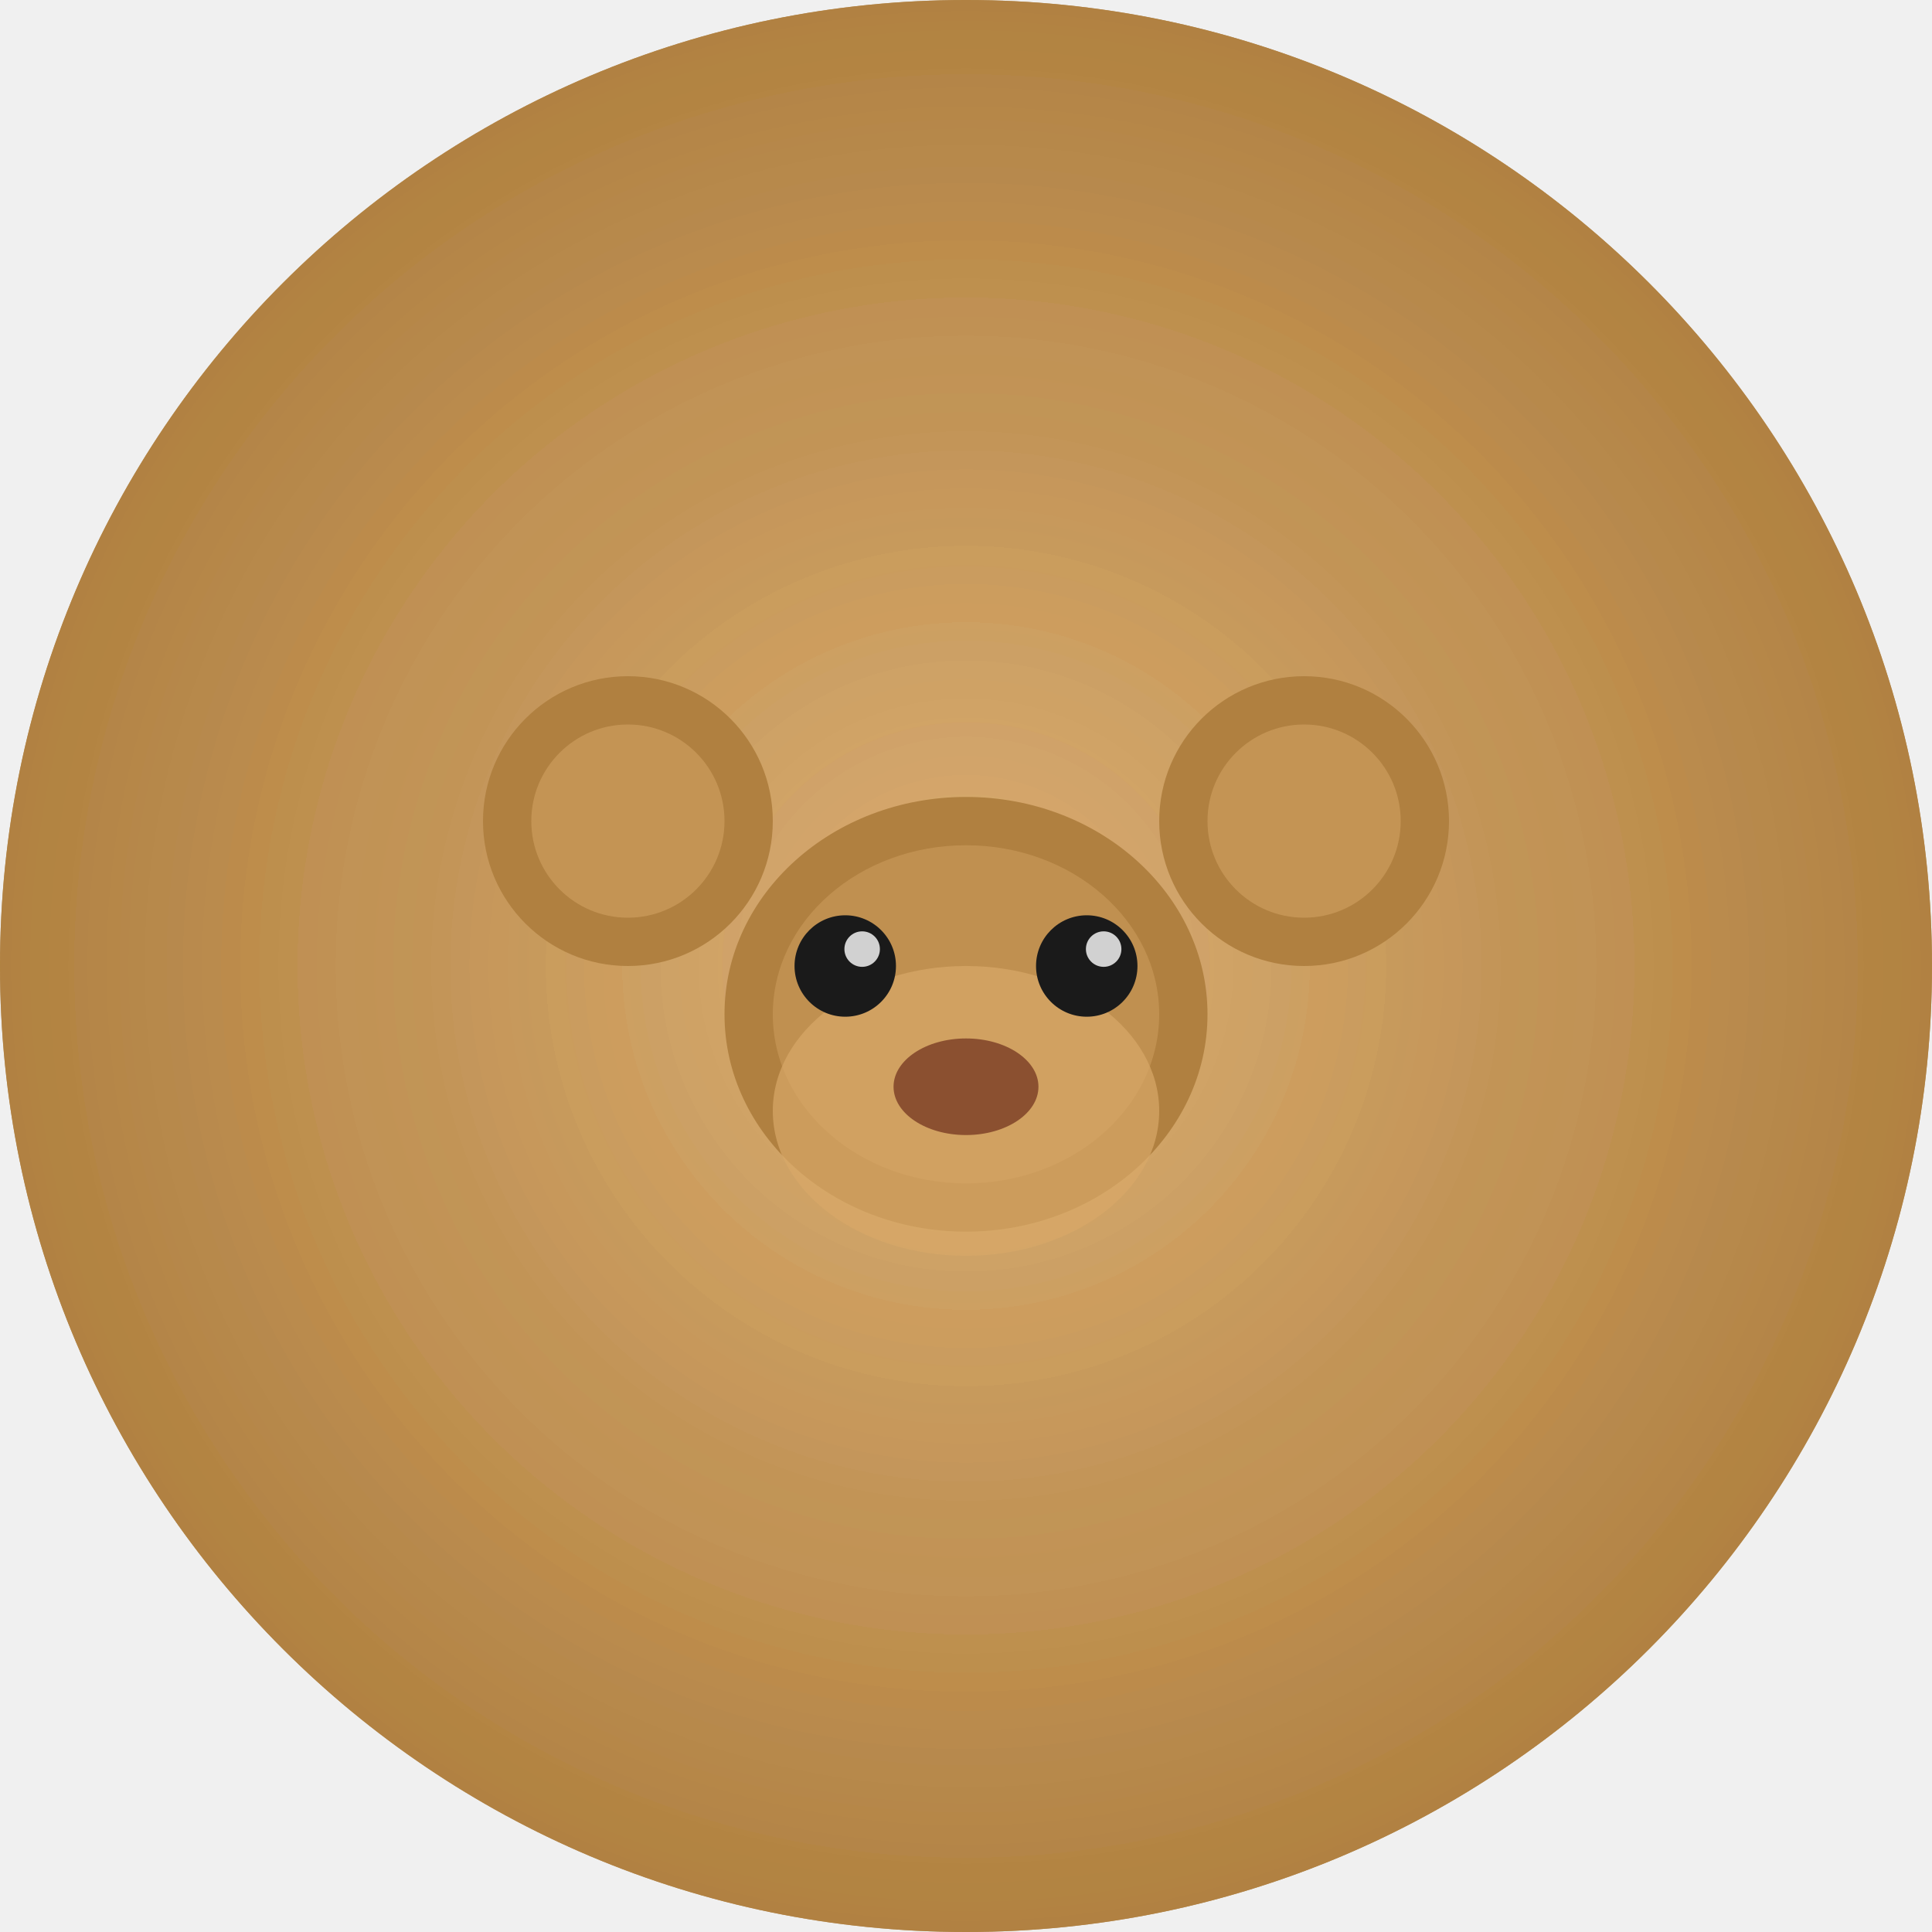
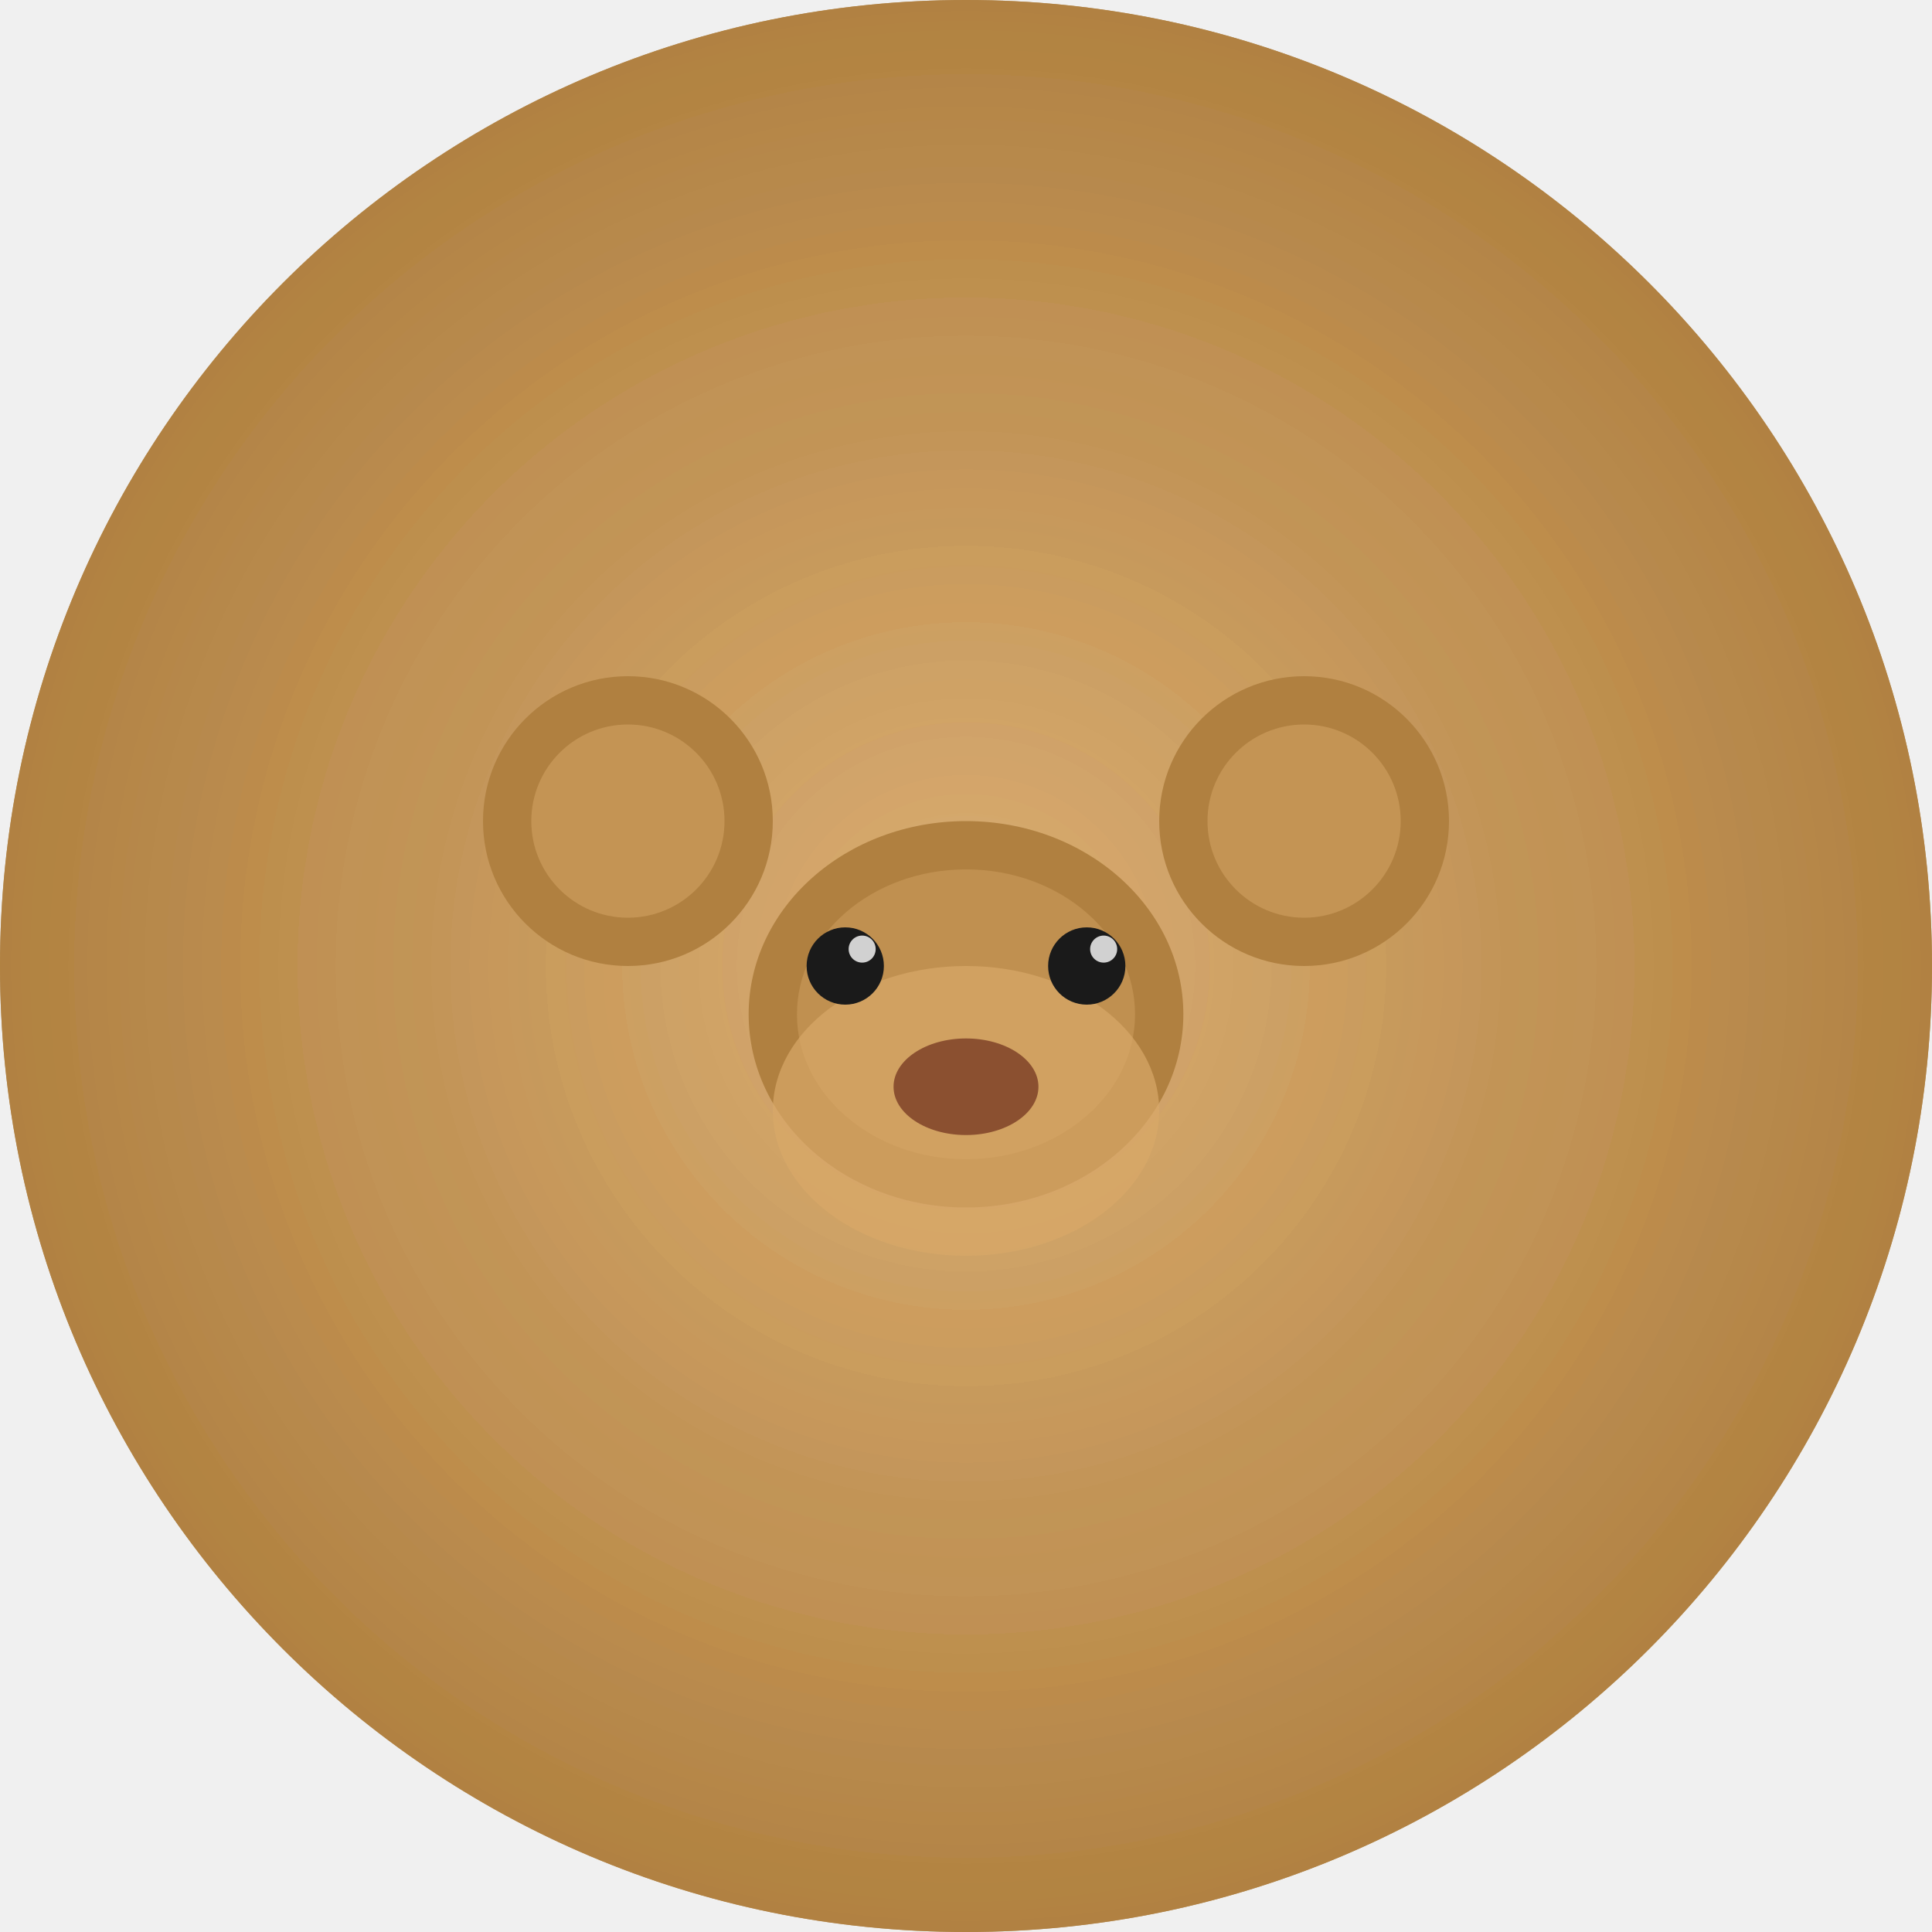
<svg xmlns="http://www.w3.org/2000/svg" viewBox="0 0 80 80">
  <defs>
    <filter id="gf0802" x="-60%" y="-60%" width="220%" height="220%">
      <feGaussianBlur stdDeviation="0" result="blur" />
      <feMerge>
        <feMergeNode in="blur" />
        <feMergeNode in="SourceGraphic" />
      </feMerge>
    </filter>
    <radialGradient id="bgg0802" cx="50%" cy="50%" r="50%">
      <stop offset="0%" stop-color="#D8A868" stop-opacity="0.7" />
      <stop offset="100%" stop-color="#B08040" stop-opacity="0.9" />
    </radialGradient>
  </defs>
  <circle cx="40" cy="40" r="40" fill="url(#bgg0802)" filter="url(#gf0802)" />
-   <ellipse cx="40" cy="42" rx="10" ry="9" fill="#B08040" />
-   <ellipse cx="40" cy="42" rx="8" ry="7" fill="#D8A868" opacity="0.4" />
+   <ellipse cx="40" cy="42" rx="9" ry="8" fill="#B08040" />
+   <ellipse cx="40" cy="42" rx="7" ry="6" fill="#D8A868" opacity="0.4" />
  <circle cx="26" cy="34" r="6" fill="#B08040" />
  <circle cx="26" cy="34" r="4" fill="#D8A868" opacity="0.5" />
  <circle cx="54" cy="34" r="6" fill="#B08040" />
  <circle cx="54" cy="34" r="4" fill="#D8A868" opacity="0.5" />
  <ellipse cx="40" cy="46" rx="8" ry="6" fill="#D8A868" opacity="0.7" />
  <ellipse cx="40" cy="45" rx="3" ry="2" fill="#8B5030" />
-   <circle cx="35" cy="40" r="2.1" fill="#1A1A1A" />
-   <circle cx="35.7" cy="39.3" r="0.735" fill="white" opacity="0.8" />
-   <circle cx="45" cy="40" r="2.1" fill="#1A1A1A" />
-   <circle cx="45.7" cy="39.3" r="0.735" fill="white" opacity="0.8" />
+   <circle cx="35" cy="40" r="1.6" fill="#1A1A1A" />
+   <circle cx="35.7" cy="39.3" r="0.56" fill="white" opacity="0.8" />
+   <circle cx="45" cy="40" r="1.6" fill="#1A1A1A" />
+   <circle cx="45.7" cy="39.3" r="0.56" fill="white" opacity="0.8" />
</svg>
